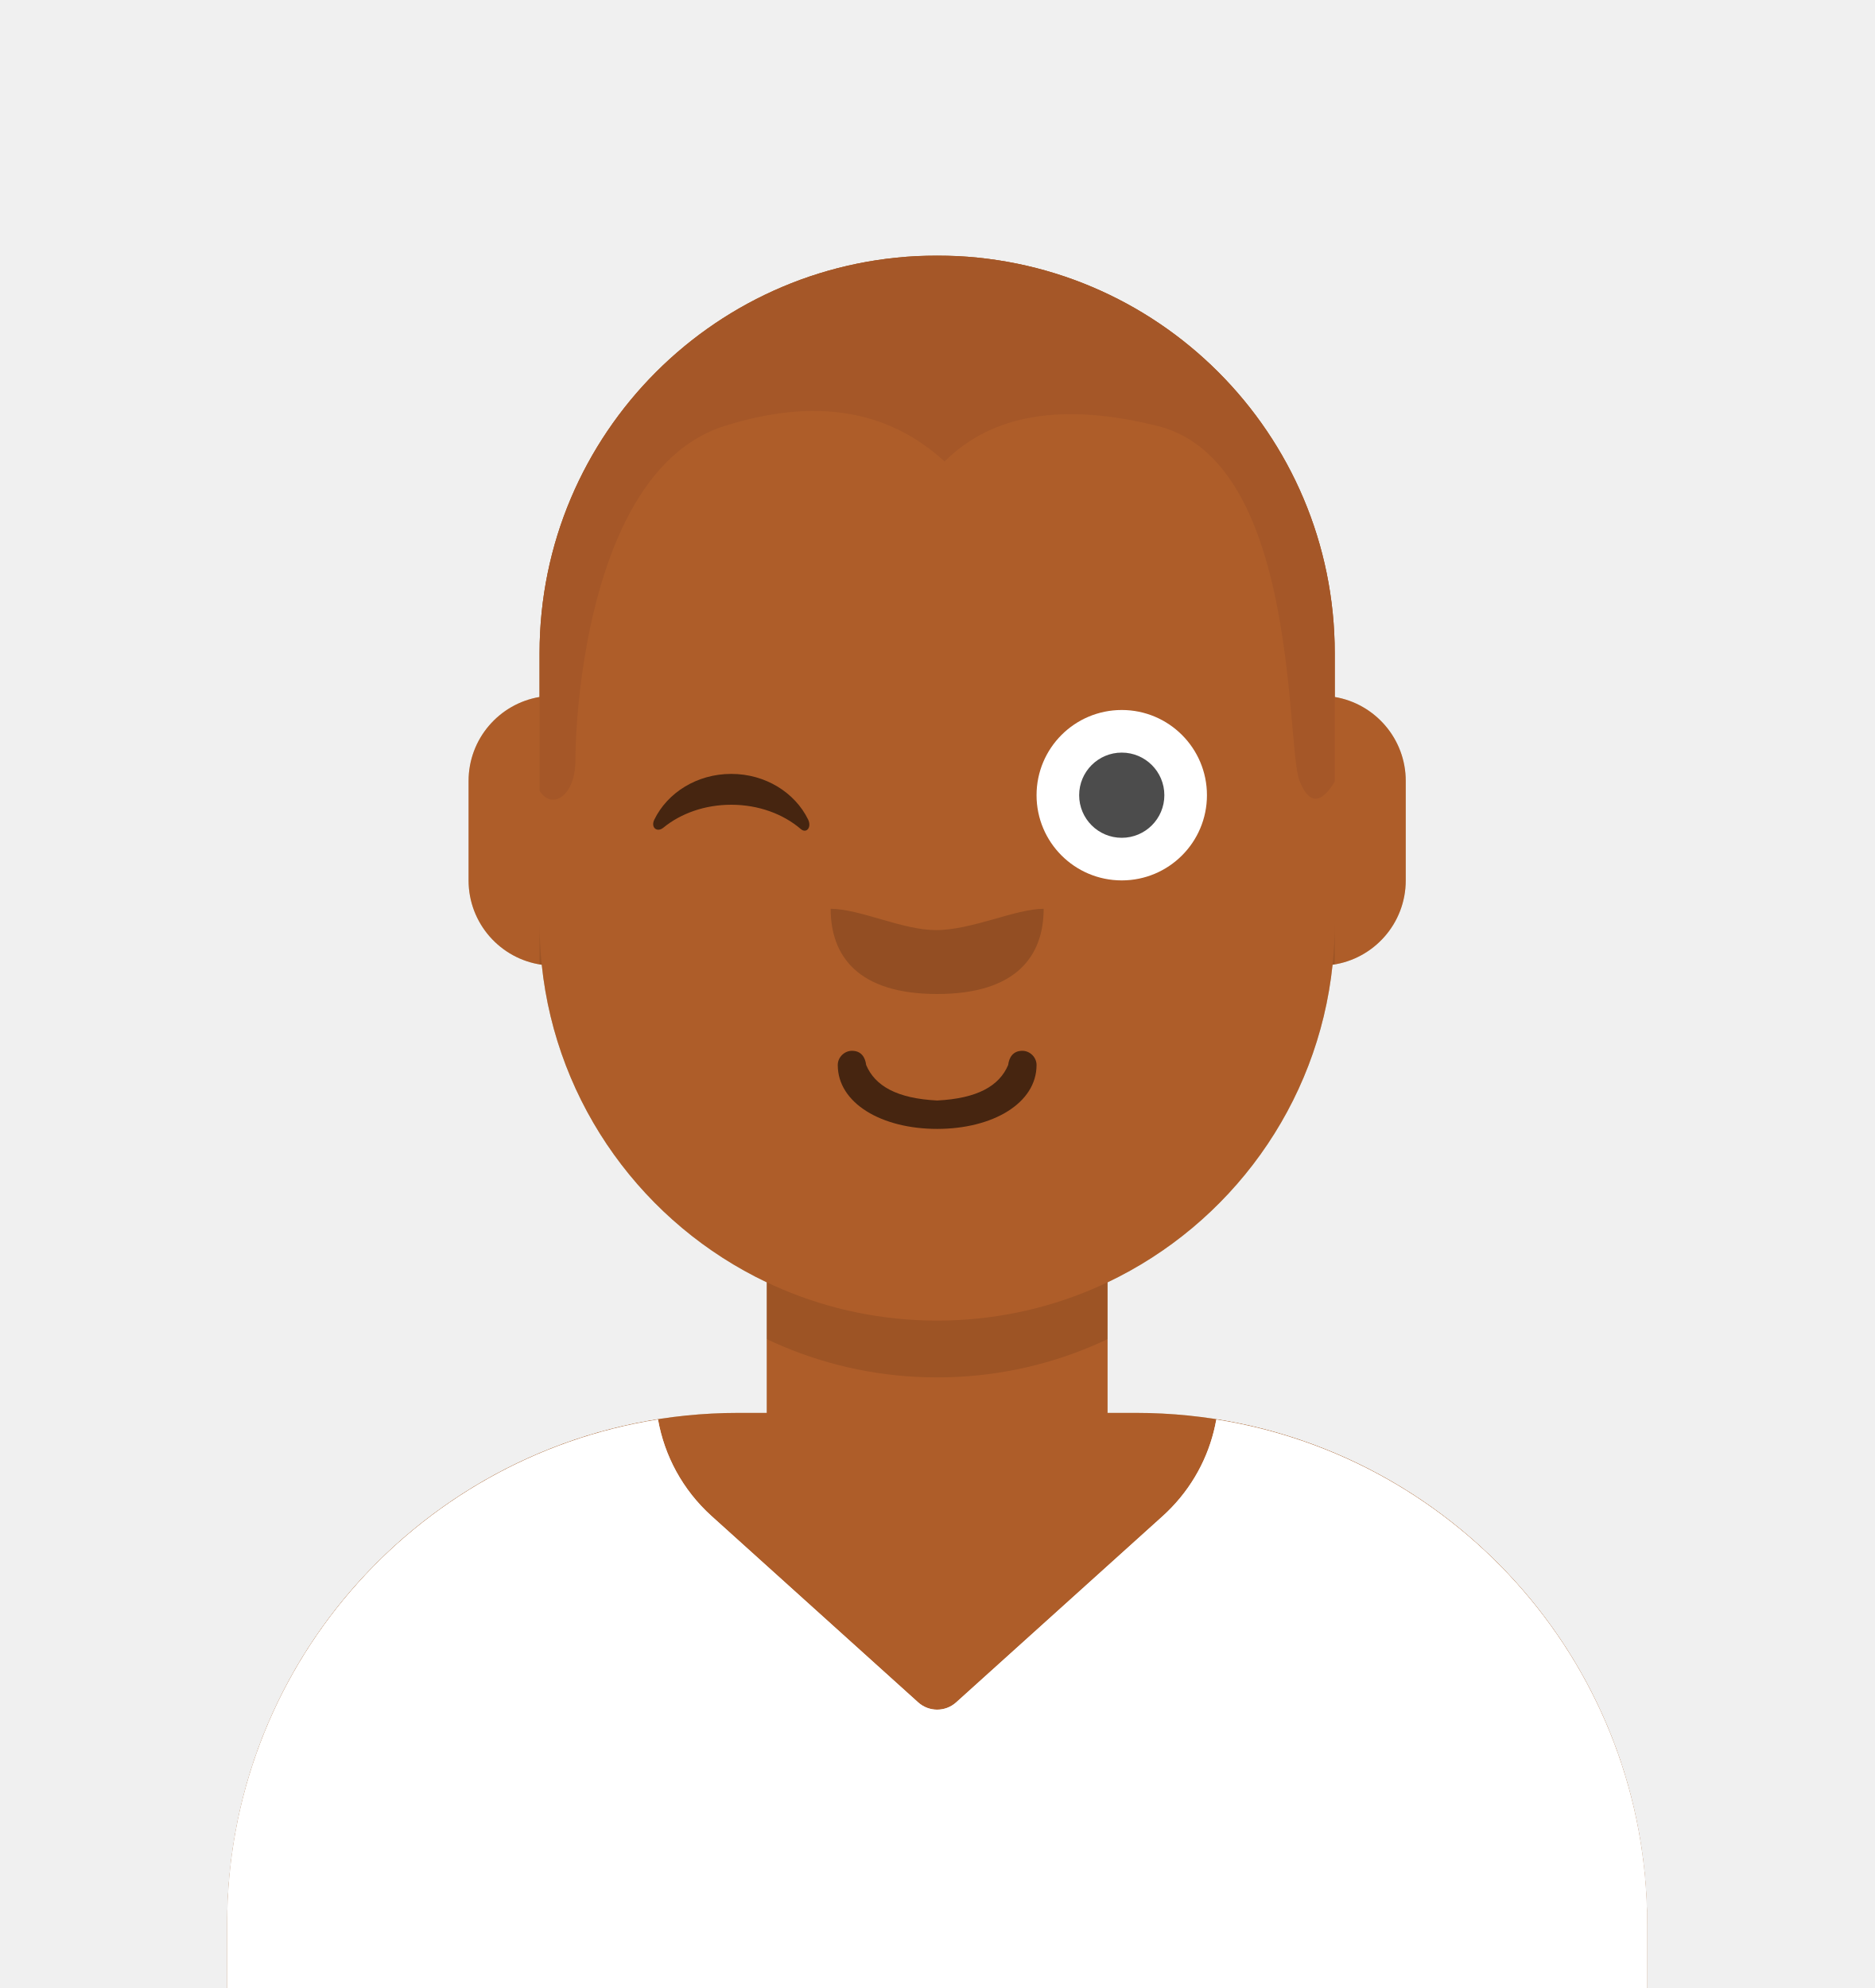
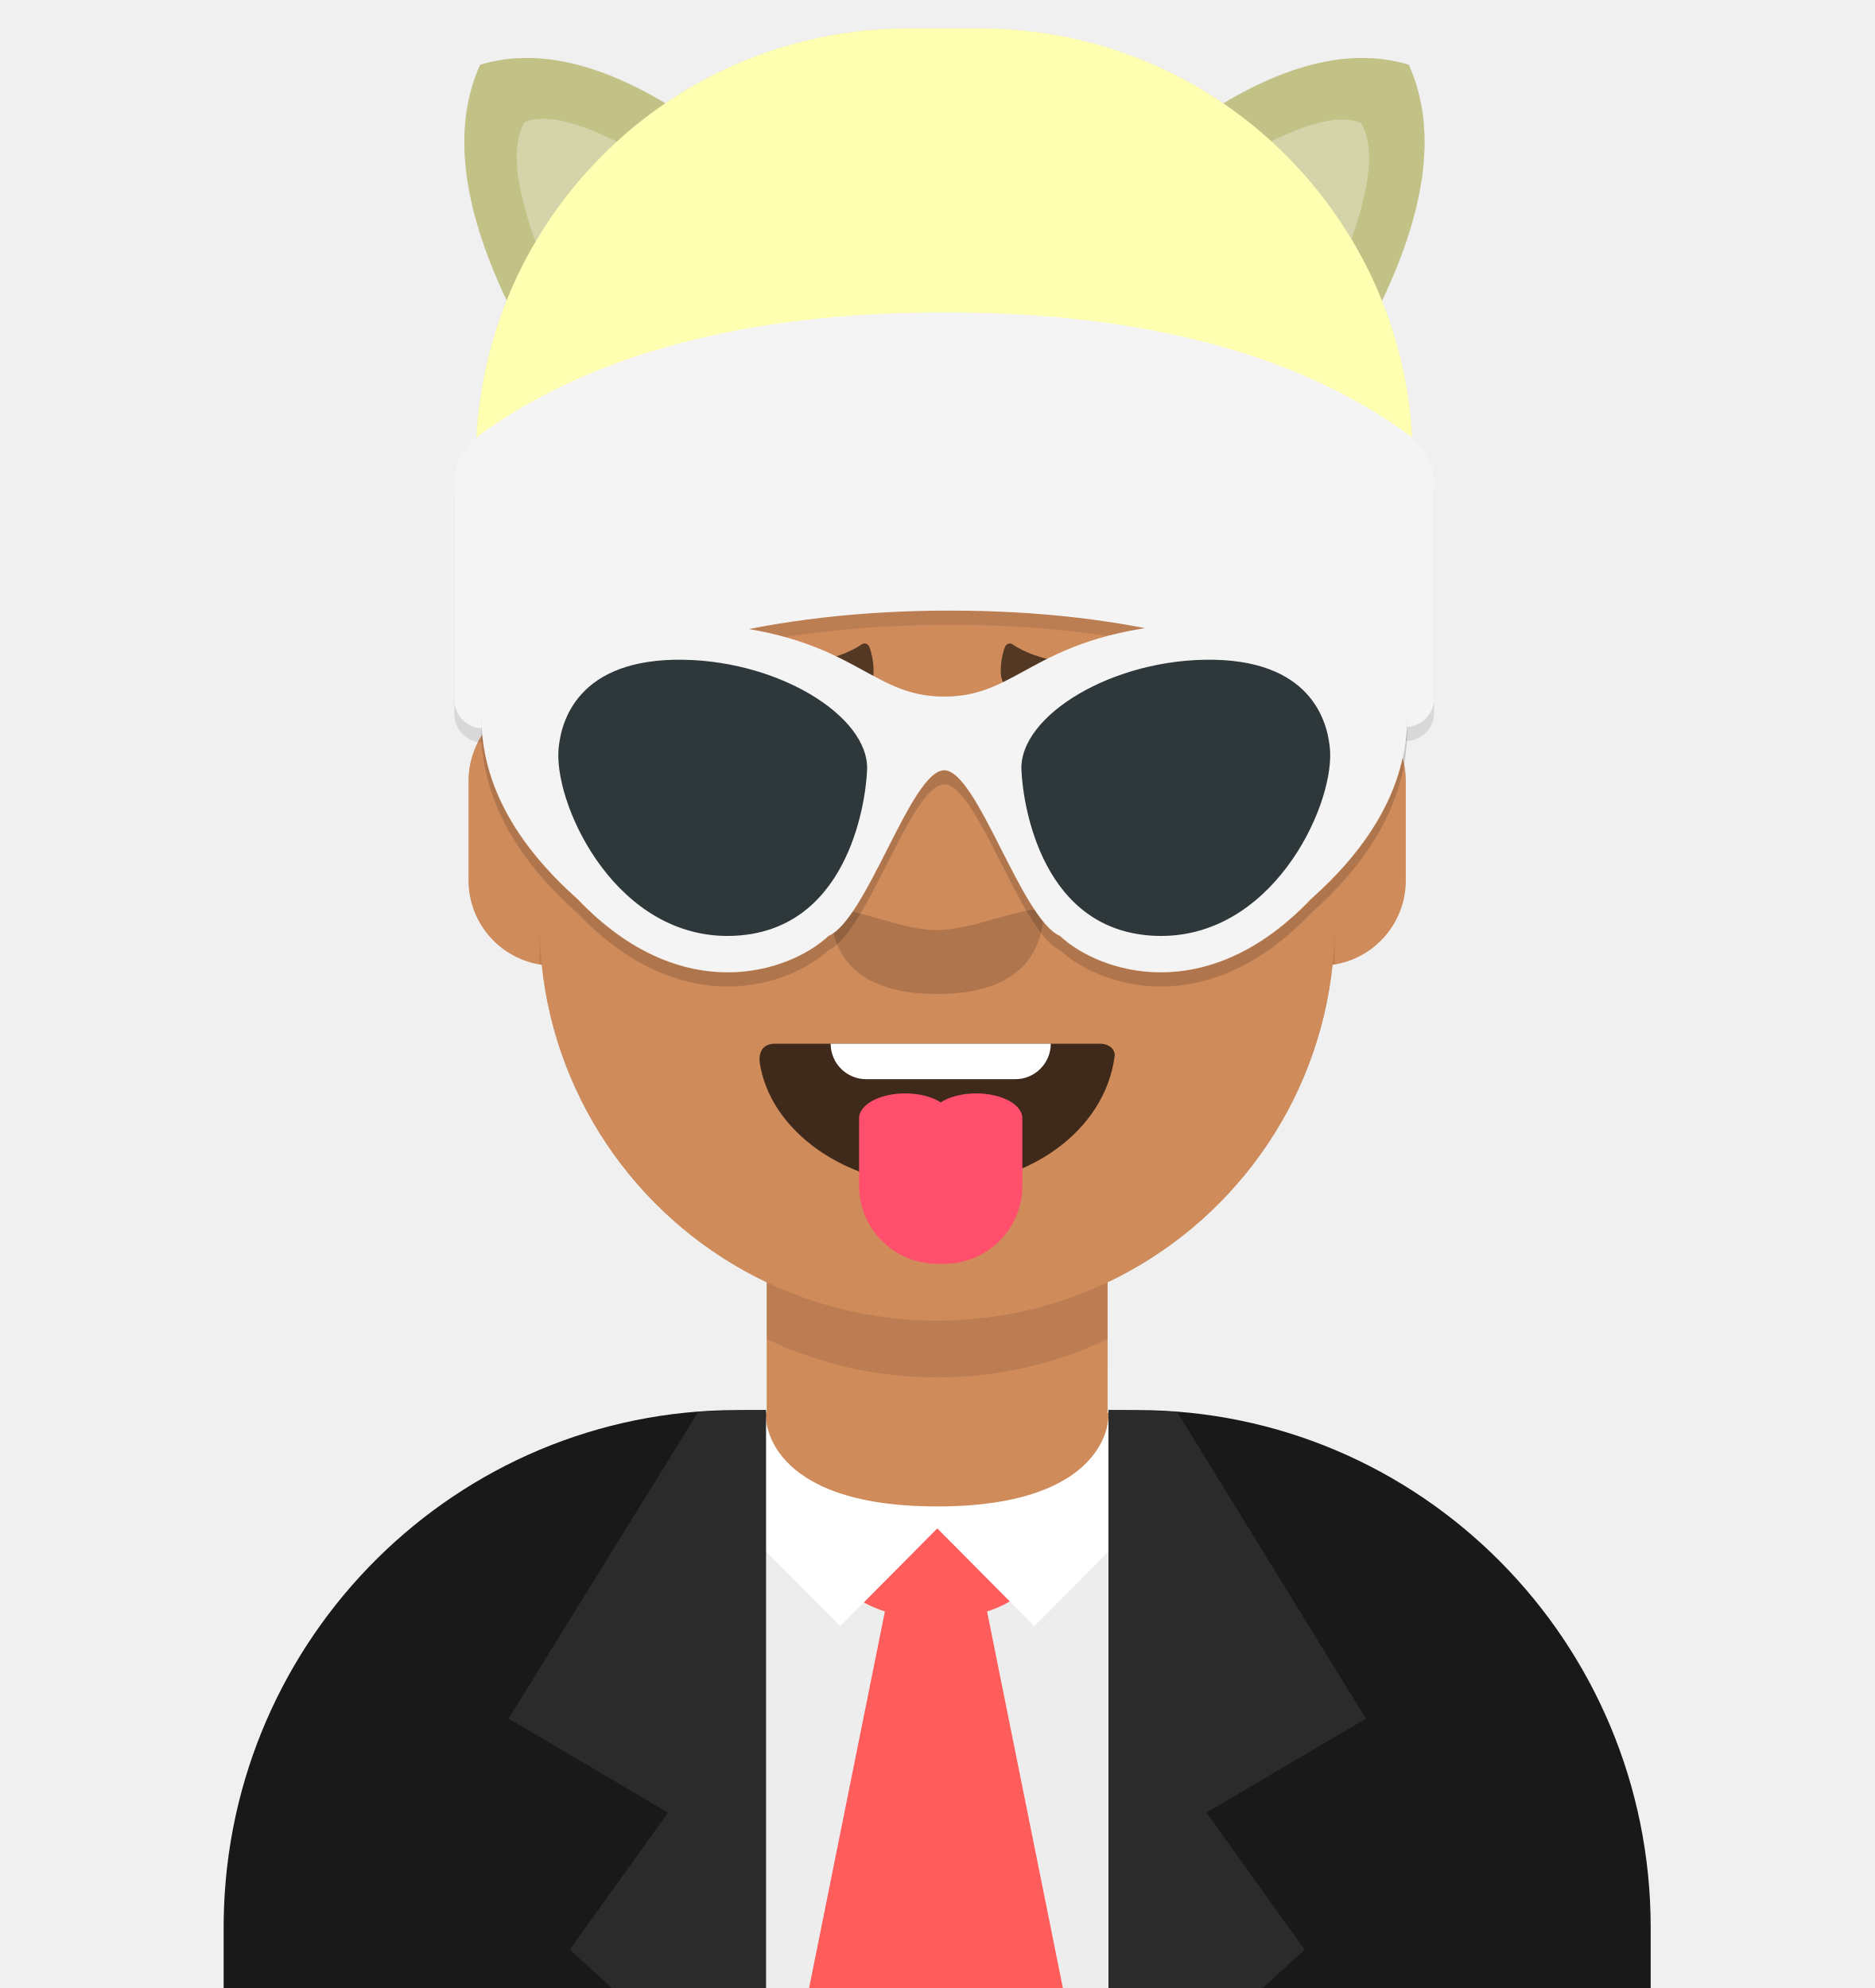
<svg xmlns="http://www.w3.org/2000/svg" xmlns:ns2="http://design.blush" xmlns:xlink="http://www.w3.org/1999/xlink" width="264px" height="280px" viewBox="0 0 264 280" version="1.1">
  <defs>
    <path d="M100,0 C130.928,-5.68137151e-15 156,25.072 156,56 L156.001,62.166 C161.676,63.119 166,68.054 166,74 L166,88 C166,94.052 161.519,99.058 155.694,99.881 C153.628,119.686 141.238,136.422 124.001,144.61 L124,163 L128,163 C167.765,163 200,195.235 200,235 L200,244 L0,244 L0,235 C-4.86974701e-15,195.235 32.235,163 72,163 L76,163 L76,144.611 C58.763,136.422 46.372,119.687 44.305,99.881 C38.481,99.058 34,94.052 34,88 L34,74 C34,68.054 38.325,63.118 44,62.166 L44,56 C44,25.072 69.072,5.68137151e-15 100,0 Z" id="transparent_path-1" />
    <path d="M83,36.348 C83,52.629 105.162,65.828 132.5,65.828 C159.838,65.828 182,52.629 182,36.348 C182,34.985 181.845,33.645 181.544,32.331 C210.784,41.488 232,68.792 232,101.052 L232,110 L32,110 L32,101.052 C32,68.397 53.739,40.82 83.534,32.002 C83.182,33.421 83,34.871 83,36.348 Z" id="transparent_path-3" />
    <rect id="transparent_path-5" x="0" y="0" width="264" height="280" />
    <path d="M74,0 C114.869,0 148,33.131 148,74 L148,84.148 L148,197.608 C135.525,187.237 119.491,181 102,181 L102,181 L98,181 L98,162.611 C115.531,154.283 128.048,137.115 129.791,116.867 C135.569,116.002 140,111.019 140,105 L140,105 L140,92 C140,87.354 137.359,83.324 133.497,81.33 C132.724,81.05 131.952,80.748 131.181,80.426 C130.795,80.32 130.401,80.233 130,80.166 L130,80.166 L130,79.917 C117.224,74.234 104.878,63.071 96.11,47.885 C93.175,42.801 90.831,37.595 89.066,32.397 C80.431,42.941 67.745,53.602 52.342,62.495 C42.778,68.017 33.147,72.291 24,75.266 L24,137.247 C29.602,148.318 38.773,157.278 50,162.611 L50,162.611 L50,181 L46,181 C38.327,181 30.935,182.2 24,184.423 L24,230 C24,244.106 13.569,255.776 0,257.716 L0,74 C0,33.131 33.131,0 74,0 Z" id="transparent_path-7" />
  </defs>
  <g id="transparent_Avataaar/Default" stroke="none" stroke-width="1" fill="none" fill-rule="evenodd">
    <g id="transparent_Body" transform="translate(32, 36)">
      <mask id="transparent_mask-2" fill="white">
        <use xlink:href="#transparent_path-1" />
      </mask>
      <use fill="#D0C6AC" xlink:href="#transparent_path-1" />
-       <g id="transparent_Skin-Color" mask="url(#transparent_mask-2)" fill="#AE5D29">
+       <g id="transparent_Skin-Color" mask="url(#transparent_mask-2)" fill="#D08B5B">
        <g transform="translate(-32, 0)" id="transparent_Color">
          <rect x="0" y="0" width="264" height="244" />
        </g>
      </g>
      <path d="M44,94 C44,124.928 69.072,150 100,150 C130.928,150 156,124.928 156,94 L156,94 L156,102 C156,132.928 130.928,158 100,158 C69.072,158 44,132.928 44,102 Z" id="transparent_Neck-Shadow" fill-opacity="0.1" fill="#000000" mask="url(#transparent_mask-2)" />
    </g>
    <g id="transparent_Clothing" transform="translate(0, 170)">
-       <defs>
-         <path d="M232,101.052 L232,110 L32,110 L32,101.052 C32,65.138 58.294,35.366 92.681,29.936 C93.584,35.007 96.117,39.825 100.236,43.539 L100.236,43.539 L129.321,69.768 C130.843,71.14 133.157,71.14 134.679,69.768 L134.679,69.768 L163.764,43.539 C164.189,43.155 164.601,42.756 164.998,42.343 C168.414,38.788 170.517,34.453 171.319,29.939 C205.707,35.367 232,65.139 232,101.052 Z" id="shirt_v_neck_path-1" />
-       </defs>
-       <g id="shirt_v_neck_Clothing/Shirt-V-Neck" stroke="none" stroke-width="1" fill="none" fill-rule="evenodd">
-         <mask id="shirt_v_neck_mask-2" fill="white">
-           <use xlink:href="#shirt_v_neck_path-1" />
-         </mask>
-         <use id="shirt_v_neck_Clothes" fill="#E6E6E6" xlink:href="#shirt_v_neck_path-1" />
-         <g id="shirt_v_neck_Fabric-Color" mask="url(#shirt_v_neck_mask-2)" fill="#FFFFFF">
-           <rect id="shirt_v_neck_🖍Color" x="0" y="0" width="264" height="110" />
+       <g id="shirt_wick_Clothing/Shirt Wick" stroke="none" stroke-width="1" fill="none" fill-rule="evenodd">
+         <g id="shirt_wick_Wick-suit" transform="translate(31.5, 28.6)">
+           <path d="M124.38,3.001 L128.36,3.001 C167.926,3.001 200,34.435 200,73.212 L200,81.988 L1,81.988 L1,73.212 L1.01,72.05 C1.642,33.81 33.47,3.001 72.64,3.001 L76.62,3.001 C76.62,3.001 76.424,15.113 100.492,15.113 C124.56,15.113 124.38,3.001 124.38,3.001" id="shirt_wick_Fill-1" fill="#EDEDED" />
+           <path d="M118.325,81.988 L107.53,28.367 C111.541,27.077 114.229,24.748 114.229,22.08 C114.229,18.016 108.007,14.72 100.334,14.72 C92.66,14.72 86.439,18.016 86.439,22.08 C86.439,24.748 89.127,27.077 93.138,28.367 L82.344,81.988 L118.325,81.988 Z" id="shirt_wick_Fabric-Color" fill="#FF5C5C" ns2:color="Top-500" />
+           <path d="M86.846,30.44 L100.52,16.669 L114.194,30.44 L142.147,2.288 C137.77,1.454 133.258,1 128.639,1 L124.619,1 C124.619,1 124.801,13.573 100.491,13.573 C76.181,13.573 76.38,1 76.38,1 L72.36,1 C67.753,1 63.253,1.45 58.885,2.28 L86.846,30.44 Z" id="shirt_wick_Fill-7" fill="#FFF" />
+           <path d="M128.64,0.001 L124.641,0.001 L124.641,81.988 L201,81.988 L201,72.879 C201,32.629 168.604,0.001 128.64,0.001" id="shirt_wick_Fill-9" fill="#191919" />
+           <path d="M76.38,0.001 L72.36,0.001 C32.796,0.001 0.649,31.98 0.009,71.673 L0,72.879 L0,81.988 L76.38,81.988 L76.38,0.001 Z" id="shirt_wick_Fill-12" fill="#191919" />
+           <path d="M66.874,0.206 L40.133,43.457 L62.585,56.695 L48.758,75.998 L55.328,81.988 L76.38,81.988 L76.38,0.001 C76.38,0.001 73.265,0.043 66.874,0.206" id="shirt_wick_Fill-15" fill="#2B2B2B" />
+           <path d="M134.28,0.225 L160.887,43.458 L138.436,56.694 L152.264,75.998 L145.691,81.988 L124.64,81.987 L124.64,-0.001 C124.64,-0.001 127.889,0.062 134.28,0.225" id="shirt_wick_Fill-18" fill="#2B2B2B" />
        </g>
      </g>
    </g>
    <g id="transparent_Face" transform="translate(76, 82)" fill="#000000">
      <g id="transparent_Mouth" transform="translate(2, 52)">
-         <g id="twinkle_Mouth/Twinkle" stroke="none" stroke-width="1" fill="none" fill-rule="evenodd" fill-opacity="0.6">
-           <path d="M40,16 C40,21.372 46.158,25 54,25 C61.842,25 68,21.372 68,16 C68,14.895 67.05,14 66,14 C64.707,14 64.13,14.905 64,16 C62.758,18.938 59.683,20.716 54,21 C48.317,20.716 45.242,18.938 44,16 C43.87,14.905 43.293,14 42,14 C40.95,14 40,14.895 40,16 Z" id="twinkle_Mouth" fill="#000000" fill-rule="nonzero" />
+         <defs>
+           <path d="M29,15.609 C30.41,25.231 41.062,33 54,33 C66.968,33 77.646,25.183 79,14.739 C79.101,14.34 78.775,13 76.826,13 C56.838,13 41.74,13 31.174,13 C29.383,13 28.87,14.24 29,15.609 Z" id="tongue_path-1" />
+         </defs>
+         <g id="tongue_Mouth/Tongue" stroke="none" stroke-width="1" fill="none" fill-rule="evenodd">
+           <mask id="tongue_mask-2" fill="white">
+             <use xlink:href="#tongue_path-1" />
+           </mask>
+           <use id="tongue_Mouth" fill-opacity="0.7" fill="#000000" xlink:href="#tongue_path-1" />
+           <path d="M44,2 L65,2 C67.761,2 70,4.239 70,7 L70,13 C70,15.761 67.761,18 65,18 L44,18 C41.239,18 39,15.761 39,13 L39,7 C39,4.239 41.239,2 44,2 Z" id="tongue_Teeth" fill="#FFFFFF" mask="url(#tongue_mask-2)" />
+           <path d="M59.5,20 C63.09,20 66,21.567 66,23.5 C66,23.583 65.995,23.665 65.984,23.747 C65.995,23.829 66,23.914 66,24 L66,33 C66,39.075 61.075,44 55,44 L54,44 C47.925,44 43,39.075 43,33 L43,24 C43,23.914 43.005,23.829 43.016,23.746 C43.005,23.665 43,23.583 43,23.5 C43,21.567 45.91,20 49.5,20 C51.511,20 53.309,20.492 54.501,21.264 C55.691,20.492 57.489,20 59.5,20 Z" id="tongue_Tongue" fill="#FF4F6D" />
        </g>
      </g>
      <g id="transparent_Nose" transform="translate(28, 40)" fill-opacity="0.16">
        <g id="wide_Nose/Wide" stroke="none" stroke-width="1" fill="none" fill-rule="evenodd">
          <path d="M13,6 C13,12.627 16.828,18 28,18 C39.172,18 43,12.627 43,6 C39.036,6 32.897,9 27.838,9 C23.079,9 17.101,6 13,6 Z" id="wide_Nose" fill-opacity=".16" fill="#000" />
        </g>
      </g>
      <g id="transparent_Eyes" transform="translate(0, 8)">
-         <g id="wink_wacky_Eyes/Wink-Wacky-😜" stroke="none" stroke-width="1" fill="none" fill-rule="evenodd">
-           <circle id="wink_wacky_Cornea?-I-don't-know" fill="#FFFFFF" cx="82" cy="22" r="12" />
-           <circle id="wink_wacky_Eye" fill-opacity="0.7" fill="#000000" cx="82" cy="22" r="6" />
-           <path d="M16.16,25.447 C18.007,21.649 22.164,19 26.998,19 C31.814,19 35.959,21.63 37.815,25.407 C38.367,26.529 37.582,27.447 36.791,26.767 C34.34,24.66 30.859,23.344 26.998,23.344 C23.257,23.344 19.874,24.579 17.438,26.572 C16.547,27.3 15.62,26.558 16.16,25.447 Z" id="wink_wacky_Winky-Doodle" fill-opacity="0.6" fill="#000000" />
+         <g id="default_Eyes/Default-😀" stroke="none" stroke-width="1" fill="none" fill-rule="evenodd" fill-opacity="0.6">
+           <circle id="default_Eye" fill="#000000" cx="30" cy="22" r="6" />
+           <circle id="default_Eye" fill="#000000" cx="82" cy="22" r="6" />
        </g>
      </g>
      <g id="transparent_Eyebrow" fill-opacity="0.6">
-                 
-             </g>
+         <g id="flat_natural_Eyebrow/Natural/Flat-Natural" stroke="none" stroke-width="1" fill="none" fill-rule="evenodd" fill-opacity="0.6">
+           <path d="M38.569,10.702 C33.587,11.238 28.655,11.134 23.656,11.101 C19.823,11.076 15.92,10.689 12.325,12.509 C11.636,12.857 7.877,14.945 8.003,16.011 C8.104,16.863 12.013,18.064 12.717,18.284 C16.428,19.445 19.924,18.928 23.687,18.57 C28.302,18.132 32.914,18.175 37.532,17.874 C40.642,17.672 45.422,16.977 46.829,13.148 C47.253,11.995 46.815,9.734 46.307,8.506 C46.105,8.018 45.563,7.85 45.169,8.149 C43.756,9.222 40.985,10.443 38.569,10.702" id="flat_natural_Fill-10" fill="#000000" transform="translate(27.5, 13.5) rotate(2) translate(-27.5, -13.5) " />
+           <path d="M95.569,10.702 C90.587,11.238 85.655,11.134 80.656,11.101 C76.823,11.076 72.92,10.689 69.325,12.509 C68.636,12.857 64.877,14.945 65.003,16.011 C65.104,16.863 69.013,18.064 69.717,18.284 C73.428,19.445 76.924,18.928 80.687,18.57 C85.302,18.132 89.914,18.175 94.532,17.874 C97.642,17.672 102.422,16.977 103.829,13.148 C104.253,11.995 103.815,9.734 103.307,8.506 C103.105,8.018 102.563,7.85 102.169,8.149 C100.756,9.222 97.985,10.443 95.569,10.702" id="flat_natural_Fill-10" fill="#000000" transform="translate(84.5, 13.5) scale(-1, 1) rotate(2) translate(-84.5, -13.5) " />
+         </g>
+       </g>
    </g>
    <g id="transparent_Top">
-       <g id="buzzcut_Hairstyle/Buzzcut" stroke="none" stroke-width="1" fill="none" fill-rule="evenodd" transform="translate(-1, 0)">
-         <path d="M133,36 C163.928,36 189,61.072 189,92 L189,110.085 L188.93,110.2 L188.809,110.392 L188.569,110.75 C186.782,113.311 185.277,113.061 184.052,110 C183.872,109.55 183.725,108.817 183.59,107.851 L183.503,107.173 L183.418,106.429 L183.293,105.199 L183.081,102.868 L182.795,99.673 L182.63,97.94 L182.509,96.742 L182.378,95.513 L182.234,94.258 C182.209,94.047 182.184,93.834 182.158,93.621 L181.995,92.332 C180.266,79.124 176.252,63.05 164.052,60 C150.719,56.667 140.719,58.333 134.052,65 C126.052,57.667 115.719,56 103.052,60 C90.322,64.02 85.224,80.609 83.245,93.226 L83.076,94.344 L82.923,95.439 C82.874,95.8 82.828,96.156 82.785,96.508 L82.662,97.547 L82.552,98.554 L82.456,99.527 L82.372,100.463 L82.299,101.359 L82.238,102.213 L82.187,103.022 L82.145,103.783 L82.112,104.494 L82.087,105.152 L82.063,106.034 L82.053,106.782 L82.052,107 C82.052,112.24 78.691,114.118 77,111.376 L77,92 C77,61.072 102.072,36 133,36 Z" id="buzzcut_Hair-Color" fill="#A55728" ns2:color="Hair-500" />
+       <defs>
+         <path d="M73,-7.10542736e-15 C85.722,-9.44241233e-15 97.534,3.895 107.31,10.556 C117.203,4.654 125.907,2.841 133.419,5.12 C137.342,13.786 136.089,24.865 129.659,38.357 C132.46,45.358 134,52.999 134,61 L134,69 L2,69 L2,61 C2,52.975 3.55,45.311 6.366,38.293 C-0.037,24.83 -1.281,13.773 2.636,5.12 C10.141,2.843 18.835,4.65 28.717,10.54 C38.487,3.888 50.289,-4.77050791e-15 63,-7.10542736e-15 L73,-7.10542736e-15 Z" id="winter_hat_4_path-1" />
+         <path d="M133.419,5.12 C137.342,13.786 136.089,24.865 129.659,38.357 C125.121,27.011 117.273,17.346 107.31,10.556 C117.203,4.654 125.907,2.841 133.419,5.12 Z M28.717,10.54 L28.506,10.682 C18.649,17.453 10.881,27.044 6.366,38.293 C-0.037,24.83 -1.281,13.773 2.636,5.12 C10.141,2.843 18.835,4.65 28.717,10.54 Z" id="winter_hat_4_path-3" />
+         <path d="M21.861,15.959 L21.211,16.562 C17.014,20.511 13.375,25.048 10.428,30.042 C7.504,21.933 7.003,16.322 8.927,13.208 C11.578,12.062 15.89,12.979 21.861,15.959 Z M126.686,13.314 C128.572,16.367 128.128,21.82 125.353,29.673 C122.278,24.547 118.472,19.908 114.078,15.904 C119.88,13.052 124.083,12.189 126.686,13.314 Z" id="winter_hat_4_path-5" />
+         <path d="M67.285,61.451 C83.23,49.817 105.159,44 133.073,44 C160.985,44 182.872,49.817 198.732,61.45 C200.786,62.957 202,65.352 202,67.9 L202,98.37 C202,100.579 200.209,102.37 198,102.37 C197.244,102.37 196.504,102.156 195.865,101.753 C179.223,91.251 158.536,86 133.804,86 C108.883,86 87.64,91.331 70.076,101.994 C68.187,103.141 65.727,102.539 64.581,100.651 C64.201,100.025 64,99.307 64,98.575 L64,67.914 C64,65.359 65.221,62.957 67.285,61.451 Z" id="winter_hat_4_path-7" />
+         <filter x="-0.7%" y="-1.7%" width="101.4%" height="106.8%" filterUnits="objectBoundingBox" id="winter_hat_4_filter-8">
+           <feOffset dx="0" dy="2" in="SourceAlpha" result="shadowOffsetOuter1" />
+           <feColorMatrix values="0 0 0 0 0   0 0 0 0 0   0 0 0 0 0  0 0 0 0.1 0" type="matrix" in="shadowOffsetOuter1" />
+         </filter>
+       </defs>
+       <g id="winter_hat_4_Facial-Hair" transform="translate(49, 72)" />
+       <g id="winter_hat_4_Top/Accessories/Winter-Hat-4" stroke="none" stroke-width="1" fill="none" fill-rule="evenodd">
+         <g id="winter_hat_4_hat" transform="translate(65, 4)">
+           <mask id="winter_hat_4_mask-2" fill="white">
+             <use xlink:href="#winter_hat_4_path-1" />
+           </mask>
+           <use id="winter_hat_4_hat-mask" fill="#D8D8D8" xlink:href="#winter_hat_4_path-1" />
+           <g id="winter_hat_4_Fabric-Color" mask="url(#winter_hat_4_mask-2)" fill="#FFFFB1">
+             <g transform="translate(-22, -4)" id="winter_hat_4_🖍Color">
+               <rect x="0" y="0" width="180" height="191" />
+             </g>
+           </g>
+           <mask id="winter_hat_4_mask-4" fill="white">
+             <use xlink:href="#winter_hat_4_path-3" />
+           </mask>
+           <use id="winter_hat_4_shadow" fill-opacity="0.24" fill="#000000" xlink:href="#winter_hat_4_path-3" />
+           <mask id="winter_hat_4_mask-6" fill="white">
+             <use xlink:href="#winter_hat_4_path-5" />
+           </mask>
+           <use id="winter_hat_4_light" fill-opacity="0.3" fill="#FFFFFF" xlink:href="#winter_hat_4_path-5" />
+         </g>
+         <g id="winter_hat_4_hat-front">
+           <use fill="black" fill-opacity="1" filter="url(#winter_hat_4_filter-8)" xlink:href="#winter_hat_4_path-7" />
+           <use fill="#F4F4F4" fill-rule="evenodd" xlink:href="#winter_hat_4_path-7" />
+         </g>
+         <g id="winter_hat_4_Accessory" transform="translate(62, 85)">
+           <defs>
+             <filter x="-3.0%" y="-8.0%" width="106.1%" height="116.0%" filterUnits="objectBoundingBox" id="kurt_filter-1">
+               <feOffset dx="0" dy="2" in="SourceAlpha" result="shadowOffsetOuter1" />
+               <feColorMatrix values="0 0 0 0 0   0 0 0 0 0   0 0 0 0 0  0 0 0 0.16 0" type="matrix" in="shadowOffsetOuter1" result="shadowMatrixOuter1" />
+               <feMerge>
+                 <feMergeNode in="shadowMatrixOuter1" />
+                 <feMergeNode in="SourceGraphic" />
+               </feMerge>
+             </filter>
+           </defs>
+           <g id="kurt_Top/_Resources/Kurt" stroke="none" stroke-width="1" fill="none" fill-rule="evenodd">
+             <g id="kurt_Kurts" filter="url(#kurt_filter-1)" transform="translate(5, 2)" fill-rule="nonzero">
+               <path d="M66,11.111 C54.963,11.111 53.371,2.027 30.671,0.741 C7.986,-0.283 0.815,6.449 0.776,11.111 C0.813,15.404 -0.352,26.561 14.365,39.63 C29.137,55.142 44.27,49.882 49.694,44.815 C55.135,42.473 61.34,21.46 66,21.481 C70.66,21.503 76.865,42.473 82.306,44.815 C87.73,49.882 102.863,55.142 117.635,39.63 C132.352,26.561 131.187,15.404 131.224,11.111 C131.185,6.449 124.014,-0.283 101.329,0.741 C78.629,2.027 77.037,11.111 66,11.111 Z" id="kurt_It!" fill="#F4F4F4" />
+               <path d="M55.129,21.481 C55.51,13.823 42.216,5.642 27.953,5.926 C13.697,6.225 11.842,15.379 11.647,18.889 C11.298,27.022 20.014,45.304 36.106,44.815 C52.197,44.306 54.909,26.534 55.129,21.481 Z" id="kurt_Did" fill="#2F383B" />
+               <path d="M120.353,21.481 C120.734,13.823 107.439,5.642 93.176,5.926 C78.921,6.225 77.065,15.379 76.871,18.889 C76.522,27.022 85.238,45.304 101.329,44.815 C117.421,44.306 120.133,26.534 120.353,21.481 Z" id="kurt_Courtney" fill="#2F383B" transform="translate(98.61177, 25.37037) scale(-1, 1) translate(-98.61177, -25.37037) " />
+             </g>
+           </g>
+         </g>
      </g>
-       <g id="buzzcut_Facial-Hair" transform="translate(49, 72)" />
-       <g id="buzzcut_Accessory" transform="translate(62, 85)" />
    </g>
  </g>
</svg>
